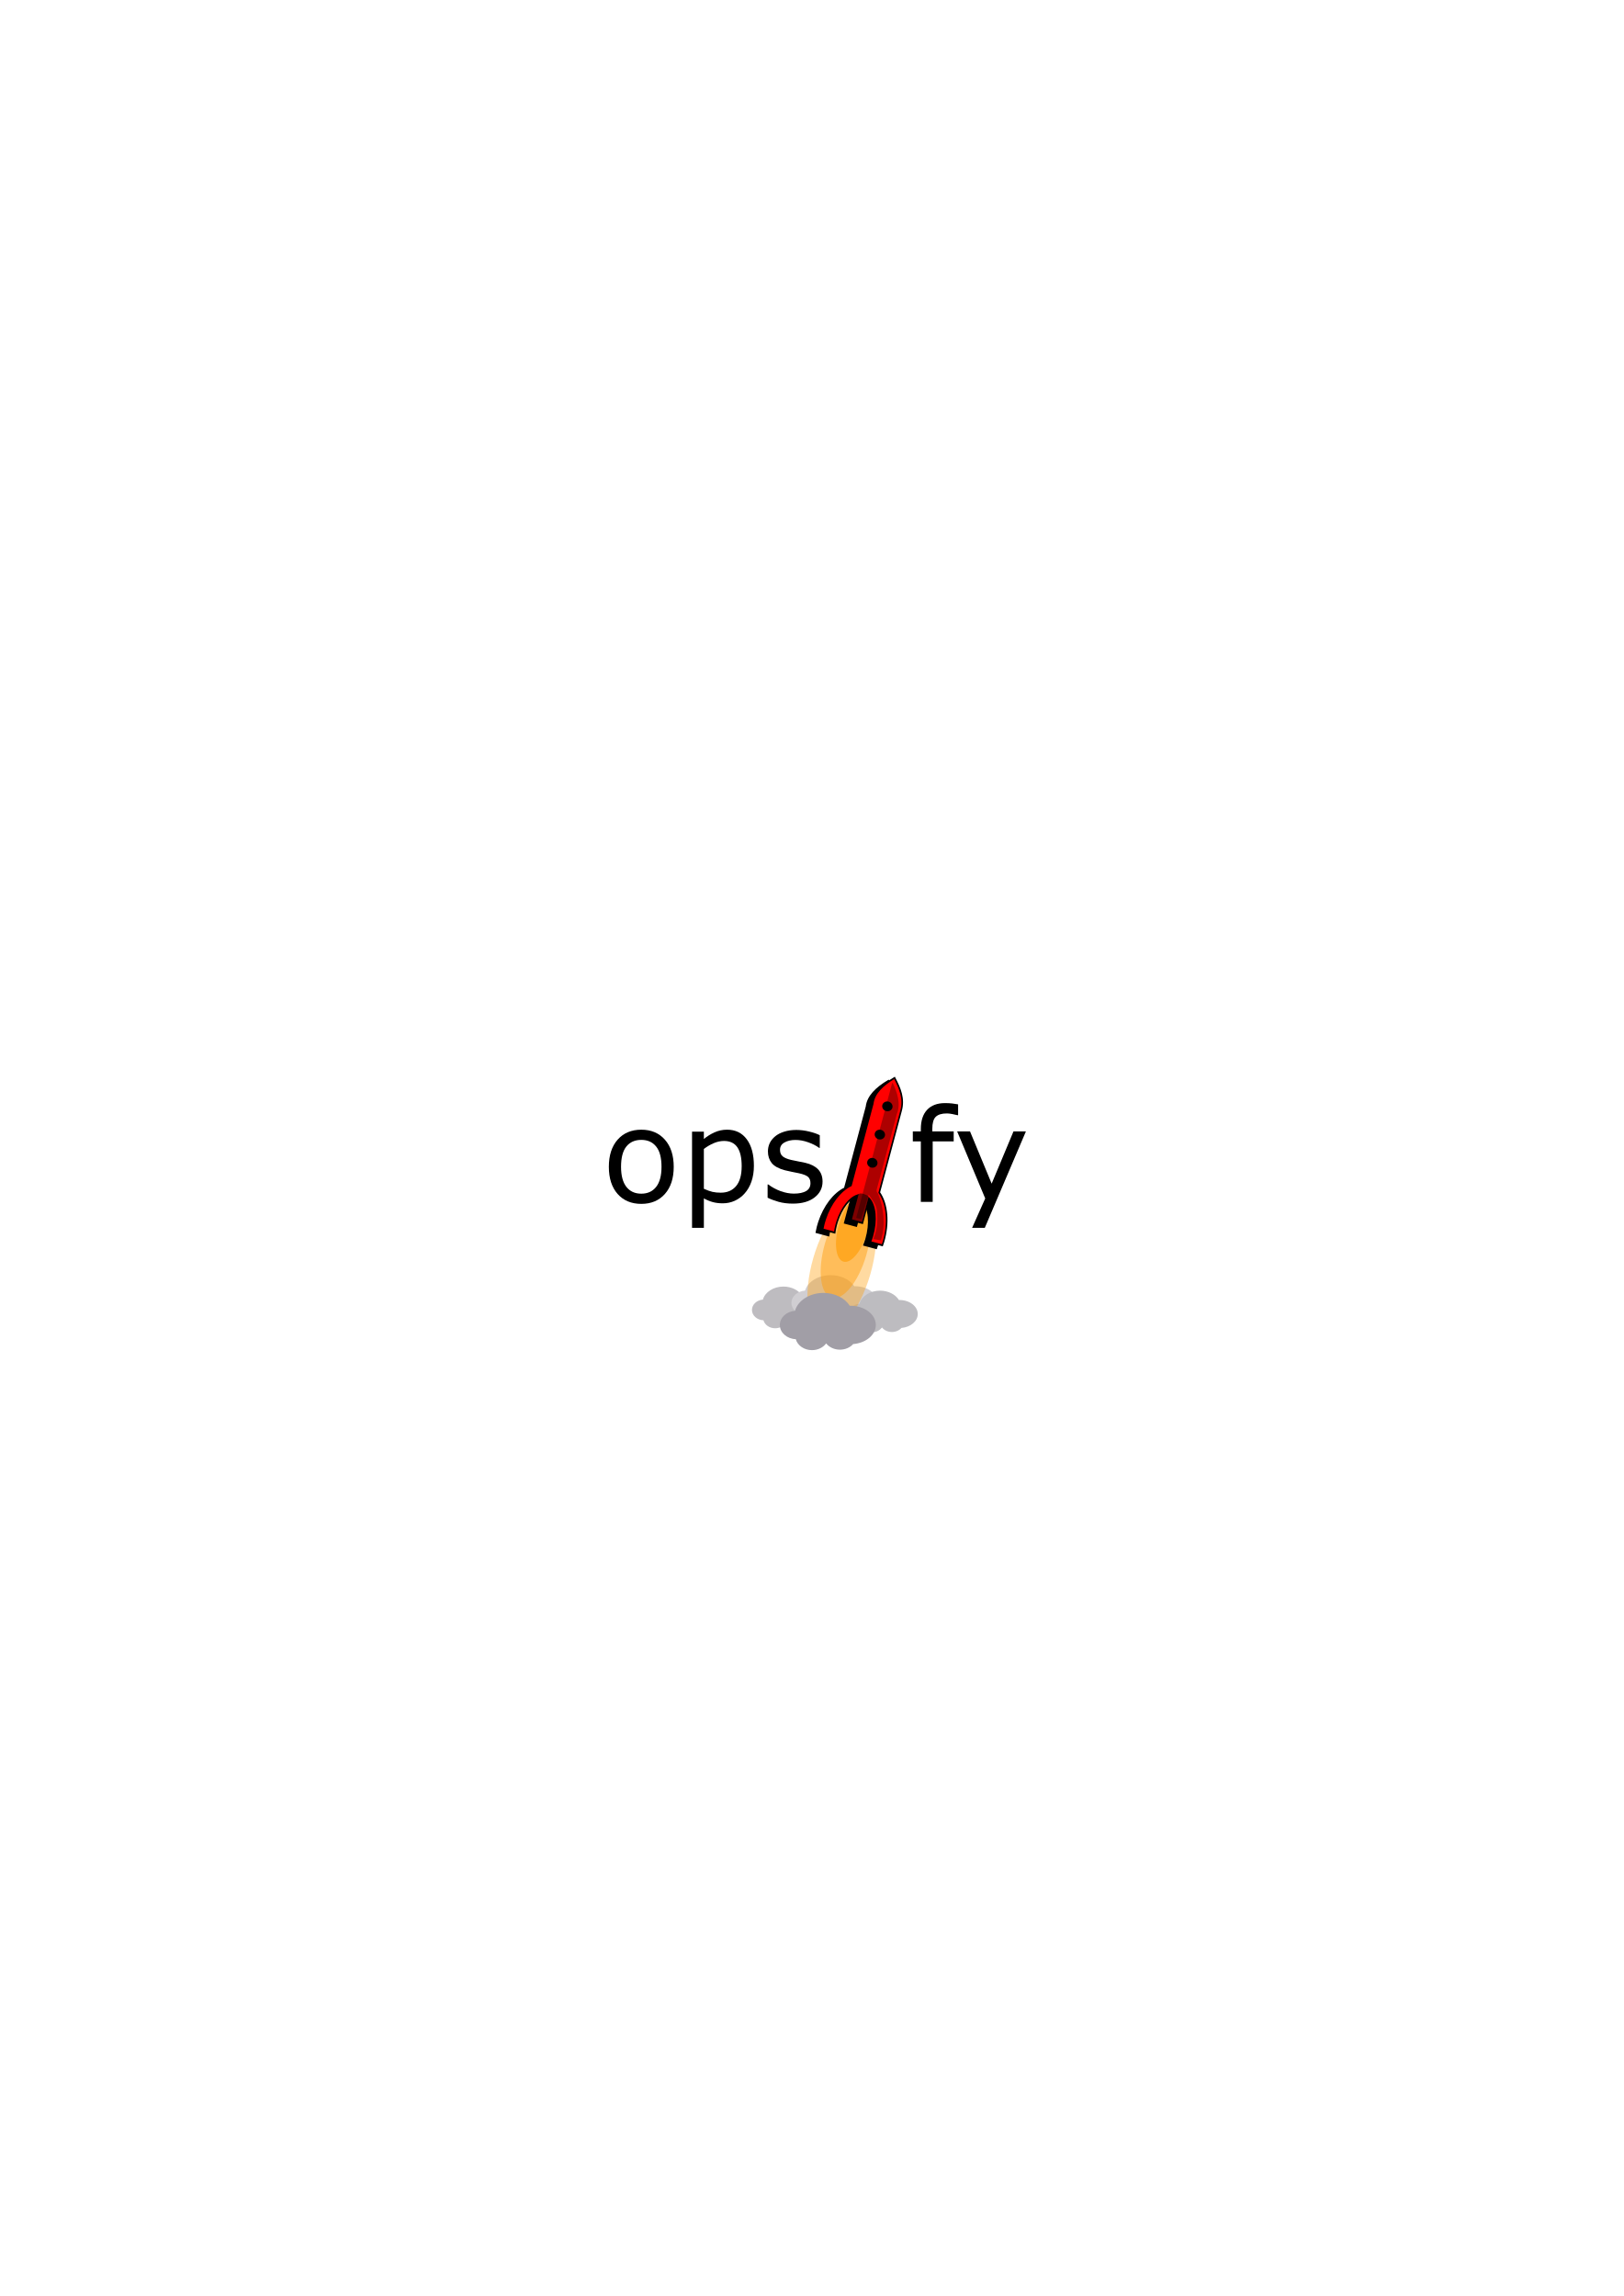
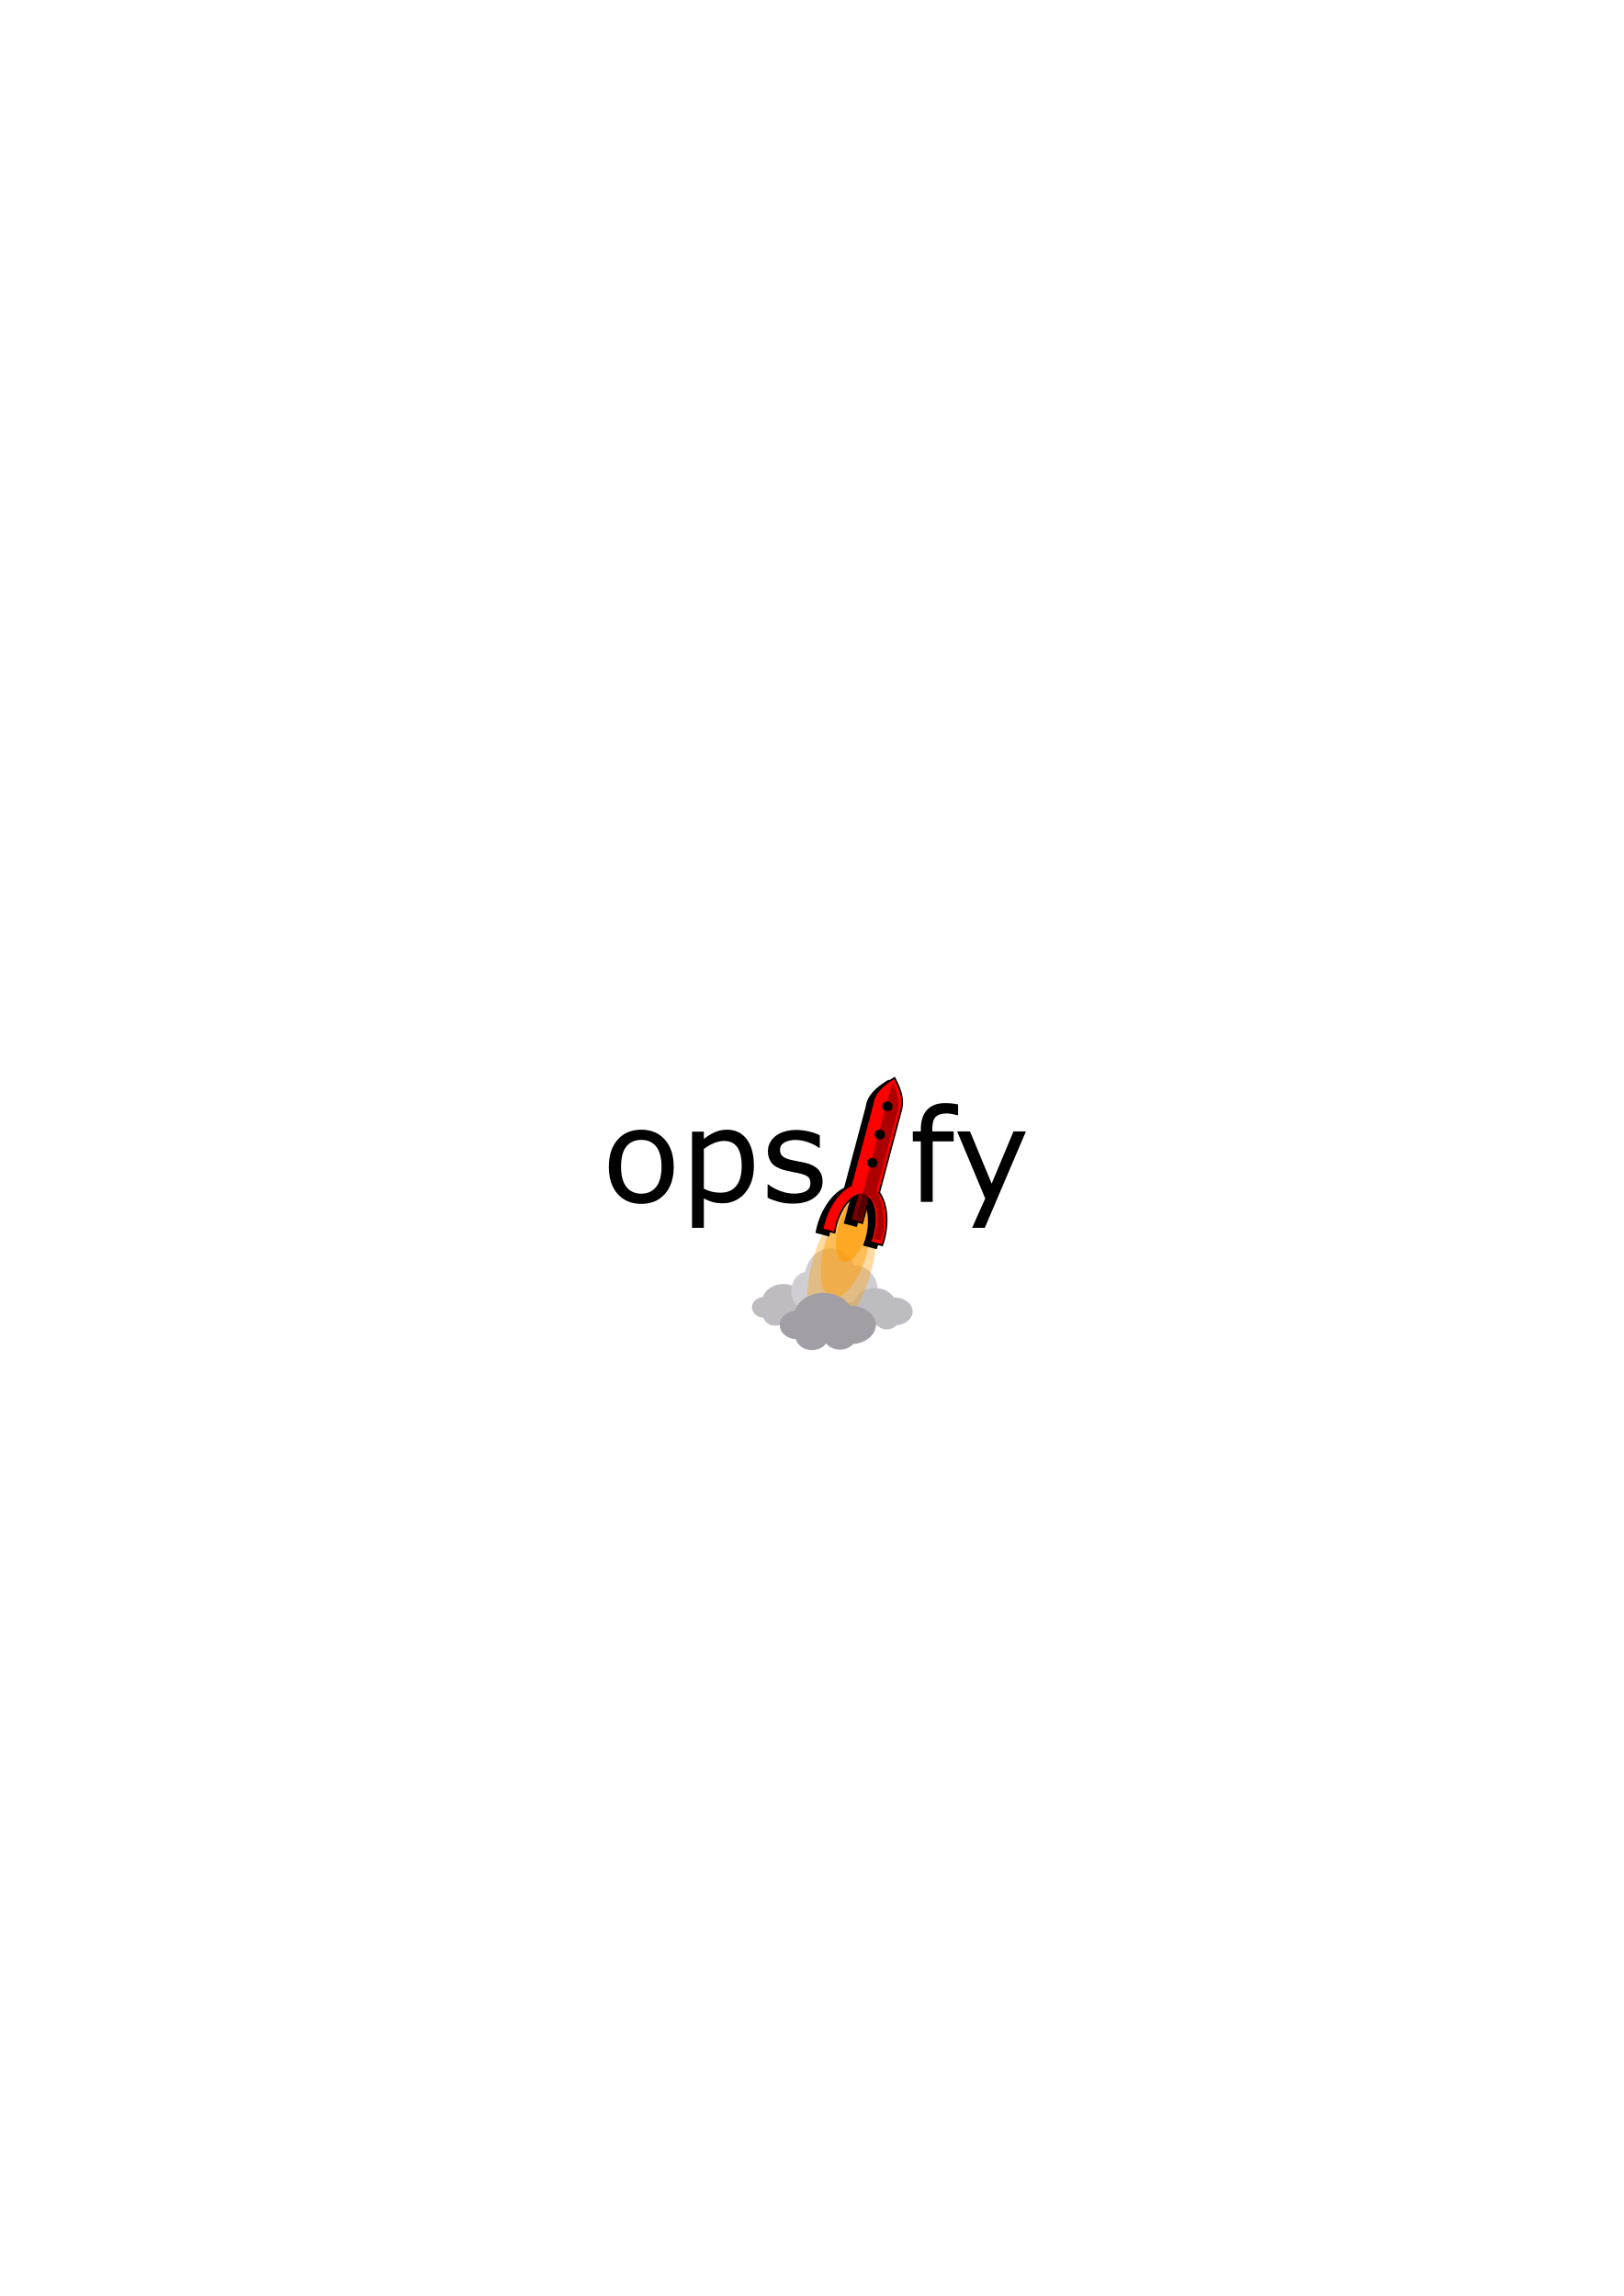
<svg xmlns="http://www.w3.org/2000/svg" width="210mm" height="297mm" viewBox="0 0 210 297" version="1.1" id="svg5">
  <defs id="defs2">
    </defs>
  <g id="layer1">
-     <path id="path2499" style="fill:#bebcc0;fill-opacity:1;stroke:none;stroke-width:0.138;stroke-opacity:1" d="m 101.322,166.424 a 2.723,2.166 0 0 0 -2.655,1.688 1.553,1.34 0 0 0 -1.413,1.334 1.553,1.34 0 0 0 1.487,1.338 1.553,1.34 0 0 0 1.511,1.033 1.553,1.34 0 0 0 1.319,-0.633 1.553,1.34 0 0 0 1.285,0.589 1.553,1.34 0 0 0 1.234,-0.527 2.364,1.812 0 0 0 2.111,-1.8 2.364,1.812 0 0 0 -2.364,-1.812 2.364,1.812 0 0 0 -0.07,0.002 2.723,2.166 0 0 0 -2.445,-1.212 z" />
-     <path id="path2499-9" style="fill:#d0ced2;fill-opacity:1;stroke:none;stroke-width:0.168;stroke-opacity:1" d="m 107.436,164.946 a 3.4,2.568 0 0 0 -3.315,2.001 1.939,1.589 0 0 0 -1.764,1.582 1.939,1.589 0 0 0 1.856,1.587 1.939,1.589 0 0 0 1.886,1.226 1.939,1.589 0 0 0 1.646,-0.751 1.939,1.589 0 0 0 1.605,0.699 1.939,1.589 0 0 0 1.541,-0.625 2.952,2.148 0 0 0 2.636,-2.135 2.952,2.148 0 0 0 -2.952,-2.148 2.952,2.148 0 0 0 -0.088,0.003 3.4,2.568 0 0 0 -3.052,-1.437 z" />
+     <path id="path2499" style="fill:#bebcc0;fill-opacity:1;stroke:none;stroke-width:0.138;stroke-opacity:1" d="m 101.322,166.093 a 2.723,2.166 0 0 0 -2.655,1.688 1.553,1.34 0 0 0 -1.413,1.334 1.553,1.34 0 0 0 1.487,1.338 1.553,1.34 0 0 0 1.511,1.033 1.553,1.34 0 0 0 1.319,-0.633 1.553,1.34 0 0 0 1.285,0.589 1.553,1.34 0 0 0 1.234,-0.527 2.364,1.812 0 0 0 2.111,-1.8 2.364,1.812 0 0 0 -2.364,-1.812 2.364,1.812 0 0 0 -0.07,0.002 2.723,2.166 0 0 0 -2.445,-1.212 z" />
+     <path id="path2499-9" style="fill:#d0ced2;fill-opacity:1;stroke:none;stroke-width:0.208;stroke-opacity:1" d="m 107.436,161.47 a 3.4,3.964 0 0 0 -3.315,3.089 1.939,2.453 0 0 0 -1.764,2.442 1.939,2.453 0 0 0 1.856,2.449 1.939,2.453 0 0 0 1.886,1.892 1.939,2.453 0 0 0 1.646,-1.159 1.939,2.453 0 0 0 1.605,1.079 1.939,2.453 0 0 0 1.541,-0.965 2.952,3.316 0 0 0 2.636,-3.295 2.952,3.316 0 0 0 -2.952,-3.316 2.952,3.316 0 0 0 -0.088,0.005 3.4,3.964 0 0 0 -3.052,-2.218 z" />
    <path id="path2499-3" style="fill:#d0ced2;fill-opacity:1;stroke:none;stroke-width:0.138;stroke-opacity:1" d="m 106.862,168.167 a 2.723,2.166 0 0 0 -2.655,1.688 1.553,1.34 0 0 0 -1.413,1.334 1.553,1.34 0 0 0 1.487,1.338 1.553,1.34 0 0 0 1.511,1.033 1.553,1.34 0 0 0 1.319,-0.633 1.553,1.34 0 0 0 1.285,0.589 1.553,1.34 0 0 0 1.234,-0.527 2.364,1.812 0 0 0 2.111,-1.8 2.364,1.812 0 0 0 -2.364,-1.812 2.364,1.812 0 0 0 -0.07,0.002 2.723,2.166 0 0 0 -2.445,-1.212 z" />
-     <path id="path2499-3-0-5" style="fill:#bdbcc0;fill-opacity:1;stroke:none;stroke-width:0.138;stroke-opacity:1" d="m 113.819,166.953 a 2.723,2.166 0 0 0 -2.655,1.688 1.553,1.34 0 0 0 -1.413,1.334 1.553,1.34 0 0 0 1.487,1.338 1.553,1.34 0 0 0 1.511,1.033 1.553,1.34 0 0 0 1.319,-0.633 1.553,1.34 0 0 0 1.285,0.589 1.553,1.34 0 0 0 1.234,-0.527 2.364,1.812 0 0 0 2.111,-1.8 2.364,1.812 0 0 0 -2.364,-1.812 2.364,1.812 0 0 0 -0.07,0.002 2.723,2.166 0 0 0 -2.445,-1.212 z" />
+     <path id="path2499-3-0-5" style="fill:#bdbcc0;fill-opacity:1;stroke:none;stroke-width:0.138;stroke-opacity:1" d="m 113.157,166.622 a 2.723,2.166 0 0 0 -2.655,1.688 1.553,1.34 0 0 0 -1.413,1.334 1.553,1.34 0 0 0 1.487,1.338 1.553,1.34 0 0 0 1.511,1.033 1.553,1.34 0 0 0 1.319,-0.633 1.553,1.34 0 0 0 1.285,0.589 1.553,1.34 0 0 0 1.234,-0.527 2.364,1.812 0 0 0 2.111,-1.8 2.364,1.812 0 0 0 -2.364,-1.812 2.364,1.812 0 0 0 -0.07,0.002 2.723,2.166 0 0 0 -2.445,-1.212 z" />
    <ellipse style="fill:#ff9e09;fill-opacity:0.381;stroke:none;stroke-width:0.939" id="path284" cx="150.112" cy="127.056" rx="3.836" ry="8.996" transform="rotate(16.13994)" />
    <g aria-label="fy" id="text3617" style="font-size:25.814px;line-height:1.25;stroke-width:0.645" transform="matrix(0.6472439,0,0,0.6472439,62.6231,74.48218)">
      <path d="m 94.698,107.804 h -0.126 q -0.391,-0.113 -1.021,-0.227 -0.63,-0.126 -1.109,-0.126 -1.525,0 -2.218,0.681 -0.681,0.668 -0.681,2.433 v 0.479 h 4.273 v 1.991 h -4.197 v 12.087 h -2.37 v -12.087 h -1.601 v -1.991 h 1.601 v -0.466 q 0,-2.508 1.248,-3.844 1.248,-1.349 3.605,-1.349 0.794,0 1.424,0.076 0.643,0.076 1.172,0.176 z" id="path354" />
      <path d="m 108.247,111.044 -8.218,19.272 h -2.533 l 2.622,-5.874 -5.609,-13.398 h 2.571 l 4.323,10.436 4.361,-10.436 z" id="path356" />
    </g>
    <path d="m 87.135,150.934 q 0,2.222 -1.139,3.508 -1.139,1.286 -3.052,1.286 -1.929,0 -3.068,-1.286 -1.131,-1.286 -1.131,-3.508 0,-2.222 1.131,-3.508 1.139,-1.294 3.068,-1.294 1.913,0 3.052,1.294 1.139,1.286 1.139,3.508 z m -1.579,0 q 0,-1.766 -0.692,-2.621 -0.692,-0.863 -1.921,-0.863 -1.245,0 -1.937,0.863 -0.684,0.855 -0.684,2.621 0,1.709 0.692,2.596 0.692,0.879 1.929,0.879 1.221,0 1.913,-0.871 0.7,-0.879 0.7,-2.604 z" id="path347" style="font-size:25.753px;line-height:1.25;-inkscape-font-specification:'sans-serif, Normal';stroke-width:0.171" />
    <path d="m 97.504,150.82 q 0,1.107 -0.317,2.027 -0.317,0.912 -0.895,1.546 -0.537,0.602 -1.27,0.936 -0.724,0.326 -1.538,0.326 -0.708,0 -1.286,-0.155 -0.57,-0.155 -1.164,-0.48 v 3.809 h -1.53 v -12.444 h 1.53 v 0.952 q 0.61,-0.513 1.367,-0.855 0.765,-0.35 1.628,-0.35 1.644,0 2.556,1.245 0.92,1.237 0.92,3.443 z m -1.579,0.041 q 0,-1.644 -0.562,-2.458 -0.562,-0.814 -1.725,-0.814 -0.659,0 -1.327,0.285 -0.667,0.285 -1.278,0.749 v 5.152 q 0.651,0.293 1.115,0.399 0.472,0.106 1.066,0.106 1.278,0 1.994,-0.863 0.716,-0.863 0.716,-2.556 z" id="path349" style="font-size:25.753px;line-height:1.25;-inkscape-font-specification:'sans-serif, Normal';stroke-width:0.171" />
    <path d="m 106.383,152.854 q 0,1.245 -1.034,2.043 -1.025,0.798 -2.808,0.798 -1.009,0 -1.856,-0.236 -0.838,-0.244 -1.408,-0.529 v -1.717 h 0.081 q 0.724,0.545 1.611,0.871 0.887,0.317 1.701,0.317 1.009,0 1.579,-0.326 0.57,-0.326 0.57,-1.025 0,-0.537 -0.309,-0.814 -0.309,-0.277 -1.188,-0.472 -0.326,-0.073 -0.855,-0.171 -0.521,-0.098 -0.952,-0.212 -1.196,-0.317 -1.701,-0.928 -0.496,-0.619 -0.496,-1.514 0,-0.562 0.228,-1.058 0.236,-0.496 0.708,-0.887 0.456,-0.383 1.156,-0.602 0.708,-0.228 1.579,-0.228 0.814,0 1.644,0.203 0.838,0.195 1.392,0.48 v 1.636 h -0.081 q -0.586,-0.431 -1.424,-0.724 -0.838,-0.301 -1.644,-0.301 -0.838,0 -1.416,0.326 -0.578,0.317 -0.578,0.952 0,0.562 0.35,0.846 0.342,0.285 1.107,0.464 0.423,0.098 0.944,0.195 0.529,0.098 0.879,0.179 1.066,0.244 1.644,0.838 0.578,0.602 0.578,1.595 z" id="path351" style="font-size:25.753px;line-height:1.25;-inkscape-font-specification:'sans-serif, Normal';stroke-width:0.171" />
    <ellipse style="fill:#ff9e09;fill-opacity:0.466;stroke:none;stroke-width:0.68" id="path284-3" cx="149.98" cy="124.839" rx="2.778" ry="6.514" transform="rotate(16.13994)" />
    <ellipse style="fill:#ff9e09;fill-opacity:0.672;stroke:none;stroke-width:0.465" id="path284-3-8" cx="150.152" cy="121.99" rx="1.898" ry="4.451" transform="rotate(16.13994)" />
    <rect style="fill:none;fill-opacity:0.138;stroke:none;stroke-width:1.402;stroke-dasharray:none;stroke-opacity:1" id="rect3854" width="60.74" height="60.74" x="76.216" y="124.974" />
    <path id="path2499-3-0-2" style="fill:#a19ea6;fill-opacity:1;stroke:none;stroke-width:0.19;stroke-opacity:1" d="m 106.503,167.244 a 3.779,2.973 0 0 0 -3.684,2.317 2.155,1.84 0 0 0 -1.961,1.831 2.155,1.84 0 0 0 2.063,1.837 2.155,1.84 0 0 0 2.097,1.419 2.155,1.84 0 0 0 1.83,-0.87 2.155,1.84 0 0 0 1.784,0.809 2.155,1.84 0 0 0 1.713,-0.724 3.281,2.487 0 0 0 2.929,-2.472 3.281,2.487 0 0 0 -3.281,-2.487 3.281,2.487 0 0 0 -0.097,0.003 3.779,2.973 0 0 0 -3.392,-1.664 z" />
    <g id="g325-8" transform="matrix(-0.9644158,-0.2570824,-0.298319,1.11911,220.7898,38.45813)">
      <g id="g3561-3-7" transform="matrix(0.1283735,0,0,0.1035099,65.42265,107.1965)" style="fill:#000000">
        <path id="rect234-8-60" style="fill:#000000;fill-rule:evenodd;stroke:#000000;stroke-width:1.765;stroke-dasharray:none" d="m 70.27,41.852 v 90.699 c -10.874,9.693 -17.473,29.345 -16.905,50.344 0.04,1.271 0.107,2.539 0.2,3.802 h 12.594 c -0.257,-2.245 -0.414,-4.531 -0.468,-6.833 -0.393,-17.245 4.955,-32.91 13.085,-38.324 v 27.504 h 11.975 v -27.502 c 7.197,4.791 12.307,17.712 13.022,32.926 l 0.084,3.597 c -0.007,2.907 -0.177,5.803 -0.507,8.633 h 12.601 c 0.153,-2.098 0.235,-4.209 0.244,-6.324 l -0.137,-5.037 c -0.982,-17.933 -7.119,-33.84 -16.358,-42.398 V 41.852 C 101.23,30.43 94.913,19.498 85.196,8.779 77.241,18.066 69.905,27.713 70.27,41.852 Z" />
        <path style="fill:#000000;fill-rule:evenodd;stroke:none;stroke-width:3.61;stroke-dasharray:none" id="path3431-1-0" d="m 90.017,40.443 a 5.254,5.254 0 0 1 -5.131,5.252 5.254,5.254 0 0 1 -5.371,-5.007 5.254,5.254 0 0 1 4.88,-5.487 5.254,5.254 0 0 1 5.599,4.75" />
        <path style="fill:#000000;fill-rule:evenodd;stroke:none;stroke-width:3.61;stroke-dasharray:none" id="path3431-3-5-9" d="m 90.017,71.967 a 5.254,5.254 0 0 1 -5.131,5.252 5.254,5.254 0 0 1 -5.371,-5.007 5.254,5.254 0 0 1 4.88,-5.487 5.254,5.254 0 0 1 5.599,4.75" />
        <path style="fill:#000000;fill-rule:evenodd;stroke:none;stroke-width:3.61;stroke-dasharray:none" id="path3431-3-9-3-5" d="m 90.017,103.49 a 5.254,5.254 0 0 1 -5.131,5.252 5.254,5.254 0 0 1 -5.371,-5.007 5.254,5.254 0 0 1 4.88,-5.487 5.254,5.254 0 0 1 5.599,4.75" />
      </g>
      <path id="rect234-6" style="fill:#ff0000;fill-rule:evenodd;stroke:#000000;stroke-width:0.203;stroke-dasharray:none" d="m 73.772,111.036 v 9.388 c -1.396,1.003 -2.243,3.037 -2.17,5.211 0.005,0.132 0.014,0.263 0.026,0.394 h 1.617 c -0.033,-0.232 -0.053,-0.469 -0.06,-0.707 -0.05,-1.785 0.636,-3.407 1.68,-3.967 v 2.847 h 1.537 v -2.847 c 0.924,0.496 1.58,1.833 1.672,3.408 l 0.011,0.372 c -8.98e-4,0.301 -0.023,0.601 -0.065,0.894 h 1.618 c 0.02,-0.217 0.03,-0.436 0.031,-0.655 l -0.018,-0.521 c -0.126,-1.856 -0.914,-3.503 -2.1,-4.389 v -9.428 c 0.196,-1.182 -0.614,-2.314 -1.862,-3.423 -1.021,0.961 -1.963,1.96 -1.916,3.423 z" />
      <path id="rect234-8-6-2" style="fill:#ad0000;fill-opacity:1;fill-rule:evenodd;stroke:none;stroke-width:0.181;stroke-dasharray:none" d="m 75.754,108.207 c 0.02,0.021 0.04,0.042 0.06,0.062 v 15.549 h -0.659 l -0.139,-2.866 c -1.194,0.935 -1.371,0.842 -1.834,2.242 -0.313,0.945 -0.326,1.605 -0.22,2.419 l -0.989,-0.075 c -0.118,-1.739 0.696,-3.605 1.946,-4.984 0.374,-0.181 0.255,-0.538 0.271,-0.849 v -8.276 c -0.177,-1.242 0.69,-2.348 1.564,-3.222 z" />
      <path style="fill:#000000;fill-rule:evenodd;stroke:none;stroke-width:0.416;stroke-dasharray:none" id="path3431-8" d="m 76.307,110.89 a 0.674,0.544 0 0 1 -0.659,0.544 0.674,0.544 0 0 1 -0.689,-0.518 0.674,0.544 0 0 1 0.626,-0.568 0.674,0.544 0 0 1 0.719,0.492" />
      <path style="fill:#000000;fill-rule:evenodd;stroke:none;stroke-width:0.416;stroke-dasharray:none" id="path3431-3-59" d="m 76.307,114.153 a 0.674,0.544 0 0 1 -0.659,0.544 0.674,0.544 0 0 1 -0.689,-0.518 0.674,0.544 0 0 1 0.626,-0.568 0.674,0.544 0 0 1 0.719,0.492" />
      <path style="fill:#000000;fill-rule:evenodd;stroke:none;stroke-width:0.416;stroke-dasharray:none" id="path3431-3-9-4" d="m 76.307,117.416 a 0.674,0.544 0 0 1 -0.659,0.544 0.674,0.544 0 0 1 -0.689,-0.518 0.674,0.544 0 0 1 0.626,-0.568 0.674,0.544 0 0 1 0.719,0.492" />
      <path id="rect7979-3" style="fill-opacity:0.508;fill-rule:evenodd;stroke-width:1.046" d="m 74.928,121.306 c 0,0 -0.095,-0.244 0.753,-0.28 0.826,-0.035 0.762,0.456 0.762,0.456 v 2.728 h -1.48 z" />
    </g>
  </g>
</svg>
